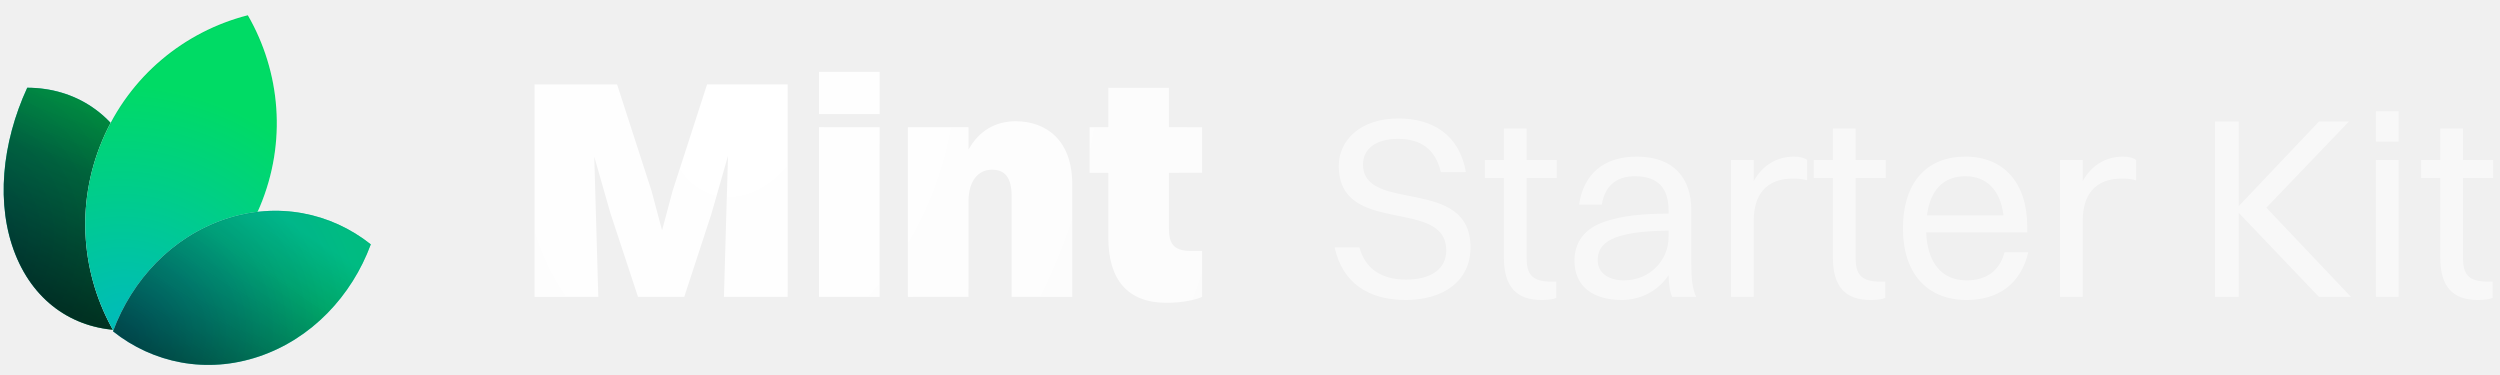
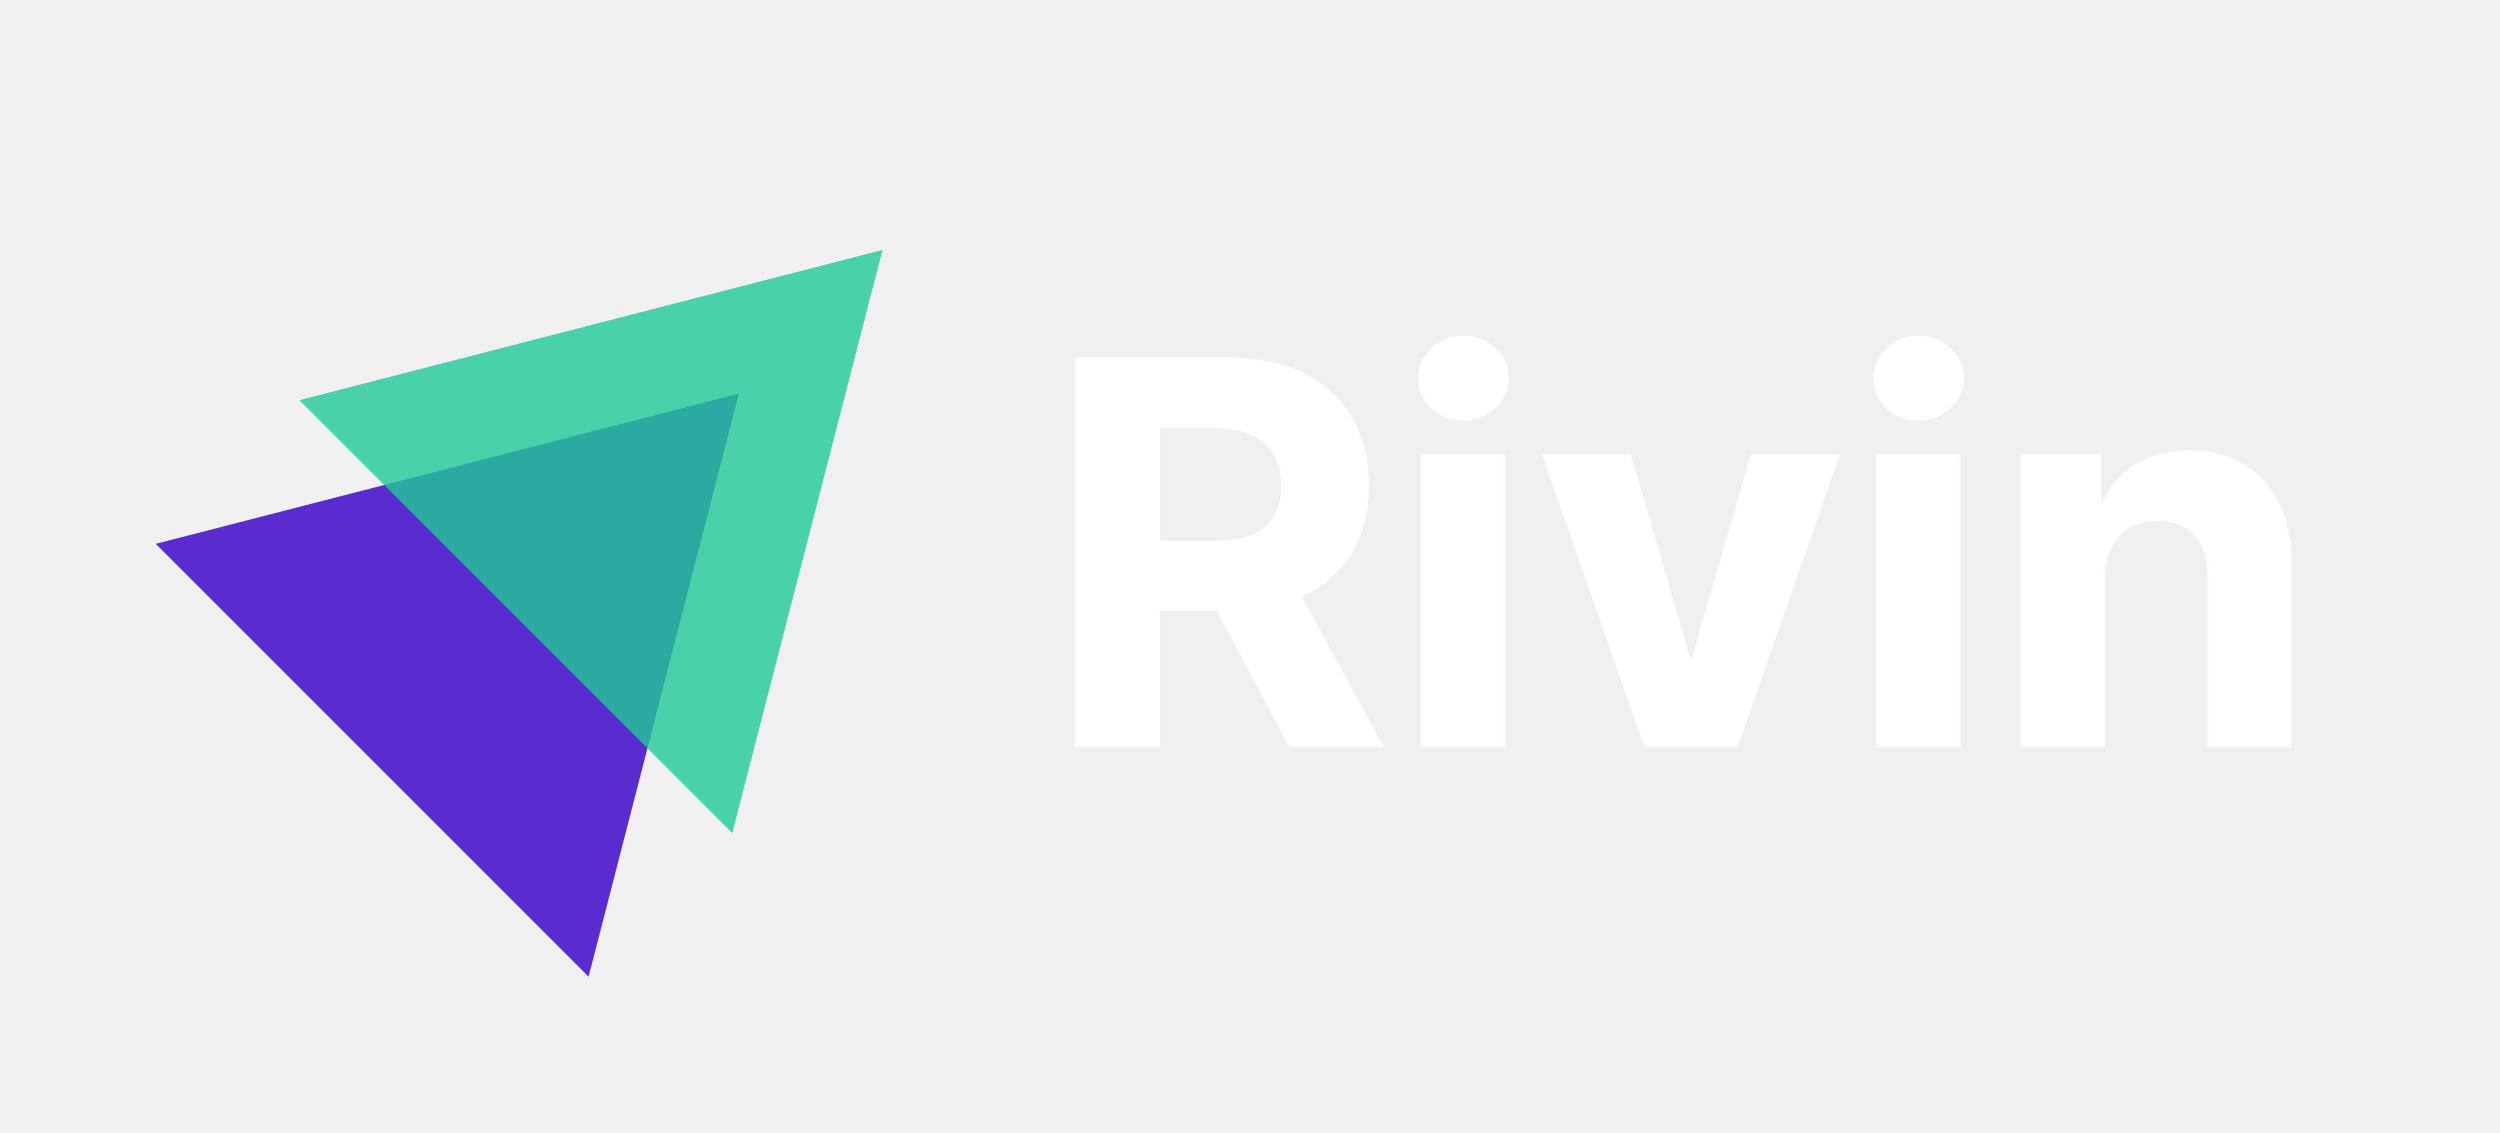
- <svg xmlns="http://www.w3.org/2000/svg" width="160" height="24" viewBox="0 0 160 24" fill="none">
-   <path d="M7.953 21.139C4.896 21.13 2.255 19.458 0.987 16.29C-0.28 13.121 0.109 9.163 1.744 5.615C4.801 5.624 7.442 7.296 8.71 10.465C9.977 13.633 9.588 17.591 7.953 21.139Z" fill="white" />
-   <path d="M7.953 21.139C4.896 21.13 2.255 19.458 0.987 16.29C-0.28 13.121 0.109 9.163 1.744 5.615C4.801 5.624 7.442 7.296 8.71 10.465C9.977 13.633 9.588 17.591 7.953 21.139Z" fill="url(#paint0_radial_115_109)" />
-   <path d="M7.953 21.139C4.896 21.13 2.255 19.458 0.987 16.29C-0.28 13.121 0.109 9.163 1.744 5.615C4.801 5.624 7.442 7.296 8.71 10.465C9.977 13.633 9.588 17.591 7.953 21.139Z" fill="black" fill-opacity="0.5" style="mix-blend-mode:hard-light" />
-   <path d="M7.953 21.139C4.896 21.13 2.255 19.458 0.987 16.29C-0.28 13.121 0.109 9.163 1.744 5.615C4.801 5.624 7.442 7.296 8.71 10.465C9.977 13.633 9.588 17.591 7.953 21.139Z" fill="url(#paint1_linear_115_109)" fill-opacity="0.5" style="mix-blend-mode:hard-light" />
-   <path d="M7.935 21.111C4.897 21.096 2.274 19.431 1.013 16.279C-0.248 13.124 0.136 9.182 1.762 5.643C4.8 5.659 7.423 7.324 8.684 10.476C9.945 13.63 9.561 17.572 7.935 21.111Z" stroke="url(#paint2_linear_115_109)" stroke-opacity="0.05" stroke-width="0.056" />
-   <path d="M7.31 21.257C11.354 20.221 14.884 17.375 16.628 13.236C18.373 9.097 17.945 4.587 15.86 0.976C11.816 2.012 8.287 4.858 6.542 8.998C4.797 13.137 5.225 17.646 7.31 21.257Z" fill="white" />
-   <path d="M7.31 21.257C11.354 20.221 14.884 17.375 16.628 13.236C18.373 9.097 17.945 4.587 15.86 0.976C11.816 2.012 8.287 4.858 6.542 8.998C4.797 13.137 5.225 17.646 7.31 21.257Z" fill="url(#paint3_radial_115_109)" />
-   <path d="M16.602 13.225C14.864 17.349 11.351 20.187 7.324 21.225C5.253 17.624 4.829 13.132 6.568 9.009C8.306 4.885 11.819 2.047 15.846 1.009C17.918 4.61 18.341 9.101 16.602 13.225Z" stroke="url(#paint4_linear_115_109)" stroke-opacity="0.05" stroke-width="0.056" />
-   <path d="M7.234 21.207C9.789 23.237 13.21 23.951 16.577 22.814C19.944 21.677 22.506 18.945 23.73 15.638C21.175 13.608 17.754 12.894 14.387 14.031C11.02 15.168 8.458 17.901 7.234 21.207Z" fill="white" />
-   <path d="M7.234 21.207C9.789 23.237 13.21 23.951 16.577 22.814C19.944 21.677 22.506 18.945 23.73 15.638C21.175 13.608 17.754 12.894 14.387 14.031C11.02 15.168 8.458 17.901 7.234 21.207Z" fill="url(#paint5_radial_115_109)" />
-   <path d="M7.234 21.207C9.789 23.237 13.21 23.951 16.577 22.814C19.944 21.677 22.506 18.945 23.73 15.638C21.175 13.608 17.754 12.894 14.387 14.031C11.02 15.168 8.458 17.901 7.234 21.207Z" fill="black" fill-opacity="0.2" style="mix-blend-mode:hard-light" />
-   <path d="M7.234 21.207C9.789 23.237 13.21 23.951 16.577 22.814C19.944 21.677 22.506 18.945 23.73 15.638C21.175 13.608 17.754 12.894 14.387 14.031C11.02 15.168 8.458 17.901 7.234 21.207Z" fill="url(#paint6_linear_115_109)" fill-opacity="0.5" style="mix-blend-mode:hard-light" />
-   <path d="M16.568 22.787C13.218 23.918 9.814 23.212 7.267 21.198C8.492 17.907 11.044 15.189 14.396 14.058C17.747 12.927 21.15 13.633 23.697 15.648C22.472 18.938 19.92 21.656 16.568 22.787Z" stroke="url(#paint7_linear_115_109)" stroke-opacity="0.05" stroke-width="0.056" />
-   <path d="M34.212 19V5.4H39.492L41.692 12.2L42.372 14.74L43.052 12.2L45.252 5.4H50.412V19H46.332L46.592 9.98L45.532 13.68L43.792 19H40.832L39.052 13.6L38.032 10.02L38.292 19H34.212ZM52.416 7.3V4.6H56.295V7.3H52.416ZM52.416 19V8.14H56.295V19H52.416ZM58.104 19V8.14H61.984V9.58C62.664 8.34 63.744 7.76 65.004 7.76C66.964 7.76 68.624 8.98 68.624 11.78V19H64.744V12.56C64.744 11.34 64.304 10.86 63.484 10.86C62.604 10.86 61.984 11.58 61.984 12.88V19H58.104ZM70.933 15.22V11.06H69.733V8.14H70.933V5.62H74.813V8.14H76.933V11.06H74.813V14.6C74.813 15.5 75.033 16.06 76.213 16.06H76.933V19C76.493 19.2 75.673 19.38 74.653 19.38C72.153 19.38 70.933 17.88 70.933 15.22Z" fill="url(#paint8_radial_115_109)" />
-   <path d="M87.232 10.519C87.232 13.687 94.112 11.229 94.112 15.832C94.112 17.994 92.364 19.198 89.971 19.198C87.562 19.198 85.912 18.093 85.417 15.832H87.001C87.364 17.169 88.371 17.895 89.987 17.895C91.671 17.895 92.561 17.152 92.561 16.03C92.561 12.598 85.681 15.155 85.681 10.618C85.681 9.001 87.034 7.582 89.509 7.582C91.671 7.582 93.403 8.621 93.816 11.014H92.215C91.868 9.529 90.912 8.886 89.476 8.886C88.057 8.886 87.232 9.529 87.232 10.519ZM96.25 16.476V11.393H95.029V10.239H96.25V8.226H97.702V10.239H99.632V11.393H97.702V16.476C97.702 17.532 98.015 18.026 99.302 18.026H99.599V19.066C99.434 19.148 99.071 19.198 98.659 19.198C97.025 19.198 96.25 18.323 96.25 16.476ZM102.516 13.093H101.064C101.345 11.162 102.615 10.024 104.76 10.024C107.103 10.024 108.242 11.393 108.242 13.44V16.888C108.242 17.895 108.324 18.521 108.555 19H107.021C106.856 18.654 106.806 18.142 106.79 17.614C106.047 18.72 104.859 19.198 103.803 19.198C101.988 19.198 100.767 18.357 100.767 16.69C100.767 15.486 101.427 14.611 102.714 14.182C103.902 13.786 105.107 13.687 106.79 13.671V13.473C106.79 12.053 106.13 11.278 104.628 11.278C103.374 11.278 102.698 11.971 102.516 13.093ZM102.252 16.657C102.252 17.465 102.929 17.944 103.952 17.944C105.569 17.944 106.79 16.674 106.79 15.172V14.759C103.061 14.793 102.252 15.585 102.252 16.657ZM110.787 19V10.239H112.239V11.591C112.833 10.519 113.774 10.024 114.83 10.024C115.176 10.024 115.49 10.107 115.655 10.239V11.542C115.407 11.46 115.094 11.427 114.747 11.427C112.998 11.427 112.239 12.515 112.239 14.1V19H110.787ZM117.305 16.476V11.393H116.084V10.239H117.305V8.226H118.757V10.239H120.688V11.393H118.757V16.476C118.757 17.532 119.071 18.026 120.358 18.026H120.655V19.066C120.49 19.148 120.127 19.198 119.714 19.198C118.081 19.198 117.305 18.323 117.305 16.476ZM129.809 16.145C129.33 18.192 127.862 19.198 125.865 19.198C123.324 19.198 121.79 17.482 121.79 14.627C121.79 11.658 123.324 10.024 125.783 10.024C128.258 10.024 129.743 11.723 129.743 14.512V14.875H123.275C123.357 16.838 124.281 17.944 125.865 17.944C127.103 17.944 127.977 17.35 128.291 16.145H129.809ZM125.783 11.278C124.38 11.278 123.539 12.152 123.324 13.786H128.225C128.027 12.169 127.152 11.278 125.783 11.278ZM131.843 19V10.239H133.295V11.591C133.889 10.519 134.829 10.024 135.885 10.024C136.232 10.024 136.545 10.107 136.71 10.239V11.542C136.463 11.46 136.149 11.427 135.803 11.427C134.054 11.427 133.295 12.515 133.295 14.1V19H131.843ZM141.763 19V7.78H143.281V13.192L148.413 7.78H150.327L145.047 13.291L150.459 19H148.413L143.281 13.621V19H141.763ZM152.06 9.067V7.12H153.512V9.067H152.06ZM152.06 19V10.239H153.512V19H152.06ZM156.178 16.476V11.393H154.957V10.239H156.178V8.226H157.63V10.239H159.56V11.393H157.63V16.476C157.63 17.532 157.943 18.026 159.23 18.026H159.527V19.066C159.362 19.148 158.999 19.198 158.587 19.198C156.953 19.198 156.178 18.323 156.178 16.476Z" fill="white" fill-opacity="0.55" />
-   <defs>
-     <radialGradient id="paint0_radial_115_109" cx="0" cy="0" r="1" gradientUnits="userSpaceOnUse" gradientTransform="translate(-3.00503 15.023) rotate(-10.029) scale(17.9572 17.784)">
-       <stop stop-color="#00B0BB" />
-       <stop offset="1" stop-color="#00DB65" />
-     </radialGradient>
-     <linearGradient id="paint1_linear_115_109" x1="7.39" y1="4.813" x2="1.63" y2="18.689" gradientUnits="userSpaceOnUse">
-       <stop stop-color="#18E299" />
-       <stop offset="1" />
-     </linearGradient>
-     <linearGradient id="paint2_linear_115_109" x1="7.948" y1="8.016" x2="1.761" y2="18.746" gradientUnits="userSpaceOnUse">
-       <stop />
-       <stop offset="1" stop-opacity="0" />
-     </linearGradient>
-     <radialGradient id="paint3_radial_115_109" cx="0" cy="0" r="1" gradientUnits="userSpaceOnUse" gradientTransform="translate(8.11404 20.8822) rotate(-75.7542) scale(21.6246 23.7772)">
-       <stop stop-color="#00BBBB" />
-       <stop offset="0.713" stop-color="#00DB65" />
-     </radialGradient>
-     <linearGradient id="paint4_linear_115_109" x1="7.602" y1="5.871" x2="15.556" y2="16.372" gradientUnits="userSpaceOnUse">
-       <stop />
-       <stop offset="1" stop-opacity="0" />
-     </linearGradient>
-     <radialGradient id="paint5_radial_115_109" cx="0" cy="0" r="1" gradientUnits="userSpaceOnUse" gradientTransform="translate(7.84537 21.5181) rotate(-20.3525) scale(18.5603 17.32)">
-       <stop stop-color="#00B0BB" />
-       <stop offset="1" stop-color="#00DB65" />
-     </radialGradient>
-     <linearGradient id="paint6_linear_115_109" x1="16.808" y1="13.007" x2="10.041" y2="22.994" gradientUnits="userSpaceOnUse">
-       <stop stop-color="#00B1BC" />
-       <stop offset="1" />
-     </linearGradient>
-     <linearGradient id="paint7_linear_115_109" x1="16.808" y1="13.007" x2="14.169" y2="23.841" gradientUnits="userSpaceOnUse">
-       <stop />
-       <stop offset="1" stop-opacity="0" />
-     </linearGradient>
-     <radialGradient id="paint8_radial_115_109" cx="0" cy="0" r="1" gradientUnits="userSpaceOnUse" gradientTransform="translate(47.2781 7) rotate(19.0047) scale(67.5582 85.7506)">
-       <stop stop-color="white" />
-       <stop offset="1" stop-color="white" stop-opacity="0.5" />
-     </radialGradient>
-   </defs>
+ <svg xmlns="http://www.w3.org/2000/svg" width="2593" height="1175" viewBox="0 0 2593 1175" fill="none">
+   <path d="M766.319 408.233L610.476 1013.05L161.505 564.076L766.319 408.233Z" fill="#5A2BCF" />
+   <path d="M915.337 259.213L759.494 864.027L310.523 415.056L915.337 259.213Z" fill="#20C997" fill-opacity="0.8" />
+   <mask id="path-3-outside-1_605_1088" maskUnits="userSpaceOnUse" x="1114" y="348" width="1263" height="427" fill="black">
+     <rect fill="white" x="1114" y="348" width="1263" height="427" />
+     <path d="M1116.72 773V373H1274.53C1304.74 373 1330.52 378.404 1351.87 389.211C1373.36 399.888 1389.7 415.057 1400.9 434.719C1412.23 454.25 1417.89 477.232 1417.89 503.664C1417.89 530.227 1412.16 553.078 1400.7 572.219C1389.24 591.229 1372.64 605.812 1350.9 615.969C1329.28 626.125 1303.11 631.203 1272.38 631.203H1166.72V563.234H1258.71C1274.86 563.234 1288.27 561.021 1298.94 556.594C1309.62 552.167 1317.56 545.526 1322.77 536.672C1328.11 527.818 1330.78 516.815 1330.78 503.664C1330.78 490.383 1328.11 479.185 1322.77 470.07C1317.56 460.956 1309.56 454.055 1298.75 449.367C1288.07 444.549 1274.6 442.141 1258.32 442.141H1201.29V773H1116.72ZM1332.73 590.969L1432.15 773H1338.79L1241.52 590.969H1332.73ZM1476.09 773V473H1559.3V773H1476.09ZM1517.89 434.328C1505.52 434.328 1494.91 430.227 1486.05 422.023C1477.33 413.69 1472.97 403.729 1472.97 392.141C1472.97 380.682 1477.33 370.852 1486.05 362.648C1494.91 354.315 1505.52 350.148 1517.89 350.148C1530.26 350.148 1540.81 354.315 1549.53 362.648C1558.39 370.852 1562.81 380.682 1562.81 392.141C1562.81 403.729 1558.39 413.69 1549.53 422.023C1540.81 430.227 1530.26 434.328 1517.89 434.328ZM1905.63 473L1800.75 773H1707L1602.12 473H1690.01L1752.31 687.648H1755.44L1817.55 473H1905.63ZM1948.21 773V473H2031.42V773H1948.21ZM1990.01 434.328C1977.64 434.328 1967.03 430.227 1958.17 422.023C1949.45 413.69 1945.09 403.729 1945.09 392.141C1945.09 380.682 1949.45 370.852 1958.17 362.648C1967.03 354.315 1977.64 350.148 1990.01 350.148C2002.38 350.148 2012.93 354.315 2021.65 362.648C2030.5 370.852 2034.93 380.682 2034.93 392.141C2034.93 403.729 2030.5 413.69 2021.65 422.023C2012.93 430.227 2002.38 434.328 1990.01 434.328ZM2181.27 599.563V773H2098.07V473H2177.36V525.93H2180.88C2187.52 508.482 2198.65 494.68 2214.28 484.523C2229.9 474.237 2248.85 469.094 2271.11 469.094C2291.95 469.094 2310.11 473.651 2325.61 482.766C2341.1 491.88 2353.14 504.901 2361.74 521.828C2370.33 538.625 2374.63 558.677 2374.63 581.984V773H2291.43V596.828C2291.56 578.469 2286.87 564.146 2277.36 553.859C2267.86 543.443 2254.77 538.234 2238.11 538.234C2226.91 538.234 2217.01 540.643 2208.42 545.461C2199.95 550.279 2193.31 557.31 2188.5 566.555C2183.81 575.669 2181.4 586.672 2181.27 599.563Z" />
+   </mask>
+   <path d="M1116.72 773V373H1274.53C1304.74 373 1330.52 378.404 1351.87 389.211C1373.36 399.888 1389.7 415.057 1400.9 434.719C1412.23 454.25 1417.89 477.232 1417.89 503.664C1417.89 530.227 1412.16 553.078 1400.7 572.219C1389.24 591.229 1372.64 605.812 1350.9 615.969C1329.28 626.125 1303.11 631.203 1272.38 631.203H1166.72V563.234H1258.71C1274.86 563.234 1288.27 561.021 1298.94 556.594C1309.62 552.167 1317.56 545.526 1322.77 536.672C1328.11 527.818 1330.78 516.815 1330.78 503.664C1330.78 490.383 1328.11 479.185 1322.77 470.07C1317.56 460.956 1309.56 454.055 1298.75 449.367C1288.07 444.549 1274.6 442.141 1258.32 442.141H1201.29V773H1116.72ZM1332.73 590.969L1432.15 773H1338.79L1241.52 590.969H1332.73ZM1476.09 773V473H1559.3V773H1476.09ZM1517.89 434.328C1505.52 434.328 1494.91 430.227 1486.05 422.023C1477.33 413.69 1472.97 403.729 1472.97 392.141C1472.97 380.682 1477.33 370.852 1486.05 362.648C1494.91 354.315 1505.52 350.148 1517.89 350.148C1530.26 350.148 1540.81 354.315 1549.53 362.648C1558.39 370.852 1562.81 380.682 1562.81 392.141C1562.81 403.729 1558.39 413.69 1549.53 422.023C1540.81 430.227 1530.26 434.328 1517.89 434.328ZM1905.63 473L1800.75 773H1707L1602.12 473H1690.01L1752.31 687.648H1755.44L1817.55 473H1905.63ZM1948.21 773V473H2031.42V773H1948.21ZM1990.01 434.328C1977.64 434.328 1967.03 430.227 1958.17 422.023C1949.45 413.69 1945.09 403.729 1945.09 392.141C1945.09 380.682 1949.45 370.852 1958.17 362.648C1967.03 354.315 1977.64 350.148 1990.01 350.148C2002.38 350.148 2012.93 354.315 2021.65 362.648C2030.5 370.852 2034.93 380.682 2034.93 392.141C2034.93 403.729 2030.5 413.69 2021.65 422.023C2012.93 430.227 2002.38 434.328 1990.01 434.328ZM2181.27 599.563V773H2098.07V473H2177.36V525.93H2180.88C2187.52 508.482 2198.65 494.68 2214.28 484.523C2229.9 474.237 2248.85 469.094 2271.11 469.094C2291.95 469.094 2310.11 473.651 2325.61 482.766C2341.1 491.88 2353.14 504.901 2361.74 521.828C2370.33 538.625 2374.63 558.677 2374.63 581.984V773H2291.43V596.828C2291.56 578.469 2286.87 564.146 2277.36 553.859C2267.86 543.443 2254.77 538.234 2238.11 538.234C2226.91 538.234 2217.01 540.643 2208.42 545.461C2199.95 550.279 2193.31 557.31 2188.5 566.555C2183.81 575.669 2181.4 586.672 2181.27 599.563Z" fill="white" />
+   <path d="M1116.72 773H1114.72V775H1116.72V773ZM1116.72 373V371H1114.72V373H1116.72ZM1351.87 389.211L1350.97 390.995L1350.98 390.999L1350.98 391.002L1351.87 389.211ZM1400.9 434.719L1399.16 435.709L1399.16 435.715L1399.17 435.722L1400.9 434.719ZM1400.7 572.219L1402.42 573.251L1402.42 573.246L1400.7 572.219ZM1350.9 615.969L1350.05 614.157L1350.05 614.159L1350.9 615.969ZM1166.72 631.203H1164.72V633.203H1166.72V631.203ZM1166.72 563.234V561.234H1164.72V563.234H1166.72ZM1298.94 556.594L1299.71 558.441L1299.71 558.441L1298.94 556.594ZM1322.77 536.672L1321.06 535.639L1321.05 535.648L1321.05 535.658L1322.77 536.672ZM1322.77 470.07L1321.04 471.063L1321.04 471.072L1321.05 471.081L1322.77 470.07ZM1298.75 449.367L1297.93 451.19L1297.94 451.196L1297.95 451.202L1298.75 449.367ZM1201.29 442.141V440.141H1199.29V442.141H1201.29ZM1201.29 773V775H1203.29V773H1201.29ZM1332.73 590.969L1334.49 590.01L1333.92 588.969H1332.73V590.969ZM1432.15 773V775H1435.52L1433.9 772.041L1432.15 773ZM1338.79 773L1337.02 773.943L1337.59 775H1338.79V773ZM1241.52 590.969V588.969H1238.19L1239.76 591.911L1241.52 590.969ZM1118.72 773V373H1114.72V773H1118.72ZM1116.72 375H1274.53V371H1116.72V375ZM1274.53 375C1304.51 375 1329.96 380.362 1350.97 390.995L1352.78 387.426C1331.08 376.445 1304.97 371 1274.53 371V375ZM1350.98 391.002C1372.14 401.513 1388.17 416.414 1399.16 435.709L1402.64 433.729C1391.23 413.701 1374.58 398.263 1352.76 387.42L1350.98 391.002ZM1399.17 435.722C1410.29 454.9 1415.89 477.523 1415.89 503.664H1419.89C1419.89 476.94 1414.16 453.6 1402.63 433.715L1399.17 435.722ZM1415.89 503.664C1415.89 529.934 1410.23 552.416 1398.99 571.191L1402.42 573.246C1414.1 553.74 1419.89 530.519 1419.89 503.664H1415.89ZM1398.99 571.186C1387.75 589.829 1371.47 604.154 1350.05 614.157L1351.74 617.781C1373.82 607.471 1390.74 592.63 1402.42 573.251L1398.99 571.186ZM1350.05 614.159C1328.76 624.159 1302.9 629.203 1272.38 629.203V633.203C1303.32 633.203 1329.8 628.091 1351.75 617.779L1350.05 614.159ZM1272.38 629.203H1166.72V633.203H1272.38V629.203ZM1168.72 631.203V563.234H1164.72V631.203H1168.72ZM1166.72 565.234H1258.71V561.234H1166.72V565.234ZM1258.71 565.234C1275.02 565.234 1288.72 563 1299.71 558.441L1298.18 554.746C1287.82 559.041 1274.69 561.234 1258.71 561.234V565.234ZM1299.71 558.441C1310.74 553.87 1319.04 546.961 1324.5 537.686L1321.05 535.658C1316.09 544.091 1308.51 550.464 1298.18 554.746L1299.71 558.441ZM1324.49 537.705C1330.06 528.465 1332.78 517.081 1332.78 503.664H1328.78C1328.78 516.549 1326.17 527.171 1321.06 535.639L1324.49 537.705ZM1332.78 503.664C1332.78 490.118 1330.06 478.55 1324.5 469.06L1321.05 471.081C1326.17 479.82 1328.78 490.648 1328.78 503.664H1332.78ZM1324.51 469.078C1319.06 459.543 1310.7 452.37 1299.55 447.532L1297.95 451.202C1308.42 455.74 1316.07 462.368 1321.04 471.063L1324.51 469.078ZM1299.57 447.544C1288.56 442.574 1274.78 440.141 1258.32 440.141V444.141C1274.42 444.141 1287.59 446.525 1297.93 451.19L1299.57 447.544ZM1258.32 440.141H1201.29V444.141H1258.32V440.141ZM1199.29 442.141V773H1203.29V442.141H1199.29ZM1201.29 771H1116.72V775H1201.29V771ZM1330.98 591.927L1430.39 773.959L1433.9 772.041L1334.49 590.01L1330.98 591.927ZM1432.15 771H1338.79V775H1432.15V771ZM1340.55 772.057L1243.29 590.026L1239.76 591.911L1337.02 773.943L1340.55 772.057ZM1241.52 592.969H1332.73V588.969H1241.52V592.969ZM1476.09 773H1474.09V775H1476.09V773ZM1476.09 473V471H1474.09V473H1476.09ZM1559.3 473H1561.3V471H1559.3V473ZM1559.3 773V775H1561.3V773H1559.3ZM1486.05 422.023L1484.67 423.47L1484.68 423.48L1484.7 423.491L1486.05 422.023ZM1486.05 362.648L1487.42 364.105L1487.43 364.105L1486.05 362.648ZM1549.53 362.648L1548.15 364.095L1548.16 364.105L1548.17 364.116L1549.53 362.648ZM1549.53 422.023L1550.9 423.48L1550.9 423.48L1549.53 422.023ZM1478.09 773V473H1474.09V773H1478.09ZM1476.09 475H1559.3V471H1476.09V475ZM1557.3 473V773H1561.3V473H1557.3ZM1559.3 771H1476.09V775H1559.3V771ZM1517.89 432.328C1506.01 432.328 1495.89 428.408 1487.41 420.556L1484.7 423.491C1493.93 432.046 1505.03 436.328 1517.89 436.328V432.328ZM1487.44 420.577C1479.09 412.604 1474.97 403.158 1474.97 392.141H1470.97C1470.97 404.3 1475.57 414.776 1484.67 423.47L1487.44 420.577ZM1474.97 392.141C1474.97 381.261 1479.08 371.95 1487.42 364.105L1484.68 361.191C1475.58 369.753 1470.97 380.103 1470.97 392.141H1474.97ZM1487.43 364.105C1495.9 356.127 1506.02 352.148 1517.89 352.148V348.148C1505.02 348.148 1493.92 352.503 1484.68 361.192L1487.43 364.105ZM1517.89 352.148C1529.76 352.148 1539.81 356.127 1548.15 364.095L1550.91 361.202C1541.81 352.504 1530.76 348.148 1517.89 348.148V352.148ZM1548.17 364.116C1556.64 371.963 1560.81 381.272 1560.81 392.141H1564.81C1564.81 380.093 1560.13 369.74 1550.89 361.181L1548.17 364.116ZM1560.81 392.141C1560.81 403.148 1556.63 412.591 1548.16 420.567L1550.9 423.48C1560.14 414.789 1564.81 404.31 1564.81 392.141H1560.81ZM1548.16 420.566C1539.82 428.408 1529.77 432.328 1517.89 432.328V436.328C1530.75 436.328 1541.79 432.045 1550.9 423.48L1548.16 420.566ZM1905.63 473L1907.52 473.66L1908.45 471H1905.63V473ZM1800.75 773V775H1802.17L1802.64 773.66L1800.75 773ZM1707 773L1705.11 773.66L1705.58 775H1707V773ZM1602.12 473V471H1599.3L1600.23 473.66L1602.12 473ZM1690.01 473L1691.93 472.442L1691.51 471H1690.01V473ZM1752.31 687.648L1750.39 688.206L1750.81 689.648H1752.31V687.648ZM1755.44 687.648V689.648H1756.94L1757.36 688.204L1755.44 687.648ZM1817.55 473V471H1816.05L1815.63 472.444L1817.55 473ZM1903.75 472.34L1798.86 772.34L1802.64 773.66L1907.52 473.66L1903.75 472.34ZM1800.75 771H1707V775H1800.75V771ZM1708.89 772.34L1604.01 472.34L1600.23 473.66L1705.11 773.66L1708.89 772.34ZM1602.12 475H1690.01V471H1602.12V475ZM1688.09 473.558L1750.39 688.206L1754.23 687.091L1691.93 472.442L1688.09 473.558ZM1752.31 689.648H1755.44V685.648H1752.31V689.648ZM1757.36 688.204L1819.47 473.556L1815.63 472.444L1753.52 687.093L1757.36 688.204ZM1817.55 475H1905.63V471H1817.55V475ZM1948.21 773H1946.21V775H1948.21V773ZM1948.21 473V471H1946.21V473H1948.21ZM2031.42 473H2033.42V471H2031.42V473ZM2031.42 773V775H2033.42V773H2031.42ZM1958.17 422.023L1956.79 423.47L1956.8 423.48L1956.81 423.491L1958.17 422.023ZM1958.17 362.648L1959.54 364.105L1959.54 364.105L1958.17 362.648ZM2021.65 362.648L2020.27 364.095L2020.28 364.105L2020.29 364.116L2021.65 362.648ZM2021.65 422.023L2023.02 423.48L2023.02 423.48L2021.65 422.023ZM1950.21 773V473H1946.21V773H1950.21ZM1948.21 475H2031.42V471H1948.21V475ZM2029.42 473V773H2033.42V473H2029.42ZM2031.42 771H1948.21V775H2031.42V771ZM1990.01 432.328C1978.13 432.328 1968.01 428.408 1959.53 420.556L1956.81 423.491C1966.05 432.046 1977.15 436.328 1990.01 436.328V432.328ZM1959.55 420.577C1951.21 412.604 1947.09 403.158 1947.09 392.141H1943.09C1943.09 404.3 1947.69 414.776 1956.79 423.47L1959.55 420.577ZM1947.09 392.141C1947.09 381.261 1951.2 371.95 1959.54 364.105L1956.8 361.191C1947.7 369.753 1943.09 380.103 1943.09 392.141H1947.09ZM1959.54 364.105C1968.02 356.127 1978.14 352.148 1990.01 352.148V348.148C1977.14 348.148 1966.03 352.503 1956.8 361.192L1959.54 364.105ZM1990.01 352.148C2001.88 352.148 2011.93 356.127 2020.27 364.095L2023.03 361.202C2013.93 352.504 2002.88 348.148 1990.01 348.148V352.148ZM2020.29 364.116C2028.76 371.963 2032.93 381.272 2032.93 392.141H2036.93C2036.93 380.093 2032.25 369.74 2023.01 361.181L2020.29 364.116ZM2032.93 392.141C2032.93 403.148 2028.75 412.591 2020.28 420.567L2023.02 423.48C2032.25 414.789 2036.93 404.31 2036.93 392.141H2032.93ZM2020.28 420.566C2011.94 428.408 2001.89 432.328 1990.01 432.328V436.328C2002.87 436.328 2013.91 432.045 2023.02 423.48L2020.28 420.566ZM2181.27 599.563L2179.27 599.542L2179.27 599.552V599.563H2181.27ZM2181.27 773V775H2183.27V773H2181.27ZM2098.07 773H2096.07V775H2098.07V773ZM2098.07 473V471H2096.07V473H2098.07ZM2177.36 473H2179.36V471H2177.36V473ZM2177.36 525.93H2175.36V527.93H2177.36V525.93ZM2180.88 525.93V527.93H2182.26L2182.75 526.641L2180.88 525.93ZM2214.28 484.523L2215.37 486.2L2215.38 486.194L2214.28 484.523ZM2325.61 482.766L2326.62 481.042L2325.61 482.766ZM2361.74 521.828L2359.95 522.734L2359.96 522.739L2361.74 521.828ZM2374.63 773V775H2376.63V773H2374.63ZM2291.43 773H2289.43V775H2291.43V773ZM2291.43 596.828L2289.43 596.814L2289.43 596.821V596.828H2291.43ZM2277.36 553.859L2275.89 555.208L2275.89 555.217L2277.36 553.859ZM2208.42 545.461L2207.44 543.716L2207.43 543.723L2208.42 545.461ZM2188.5 566.555L2186.72 565.63L2186.72 565.64L2188.5 566.555ZM2179.27 599.563V773H2183.27V599.563H2179.27ZM2181.27 771H2098.07V775H2181.27V771ZM2100.07 773V473H2096.07V773H2100.07ZM2098.07 475H2177.36V471H2098.07V475ZM2175.36 473V525.93H2179.36V473H2175.36ZM2177.36 527.93H2180.88V523.93H2177.36V527.93ZM2182.75 526.641C2189.24 509.589 2200.1 496.125 2215.37 486.2L2213.19 482.847C2197.21 493.234 2185.8 507.375 2179.01 525.218L2182.75 526.641ZM2215.38 486.194C2230.62 476.161 2249.16 471.094 2271.11 471.094V467.094C2248.53 467.094 2229.19 472.313 2213.18 482.853L2215.38 486.194ZM2271.11 471.094C2291.65 471.094 2309.45 475.583 2324.59 484.489L2326.62 481.042C2310.77 471.719 2292.25 467.094 2271.11 467.094V471.094ZM2324.59 484.489C2339.74 493.399 2351.52 506.127 2359.95 522.733L2363.52 520.923C2354.76 503.675 2342.46 490.361 2326.62 481.042L2324.59 484.489ZM2359.96 522.739C2368.38 539.195 2372.63 558.921 2372.63 581.984H2376.63C2376.63 558.434 2372.29 538.055 2363.52 520.917L2359.96 522.739ZM2372.63 581.984V773H2376.63V581.984H2372.63ZM2374.63 771H2291.43V775H2374.63V771ZM2293.43 773V596.828H2289.43V773H2293.43ZM2293.43 596.842C2293.56 578.137 2288.78 563.266 2278.83 552.502L2275.89 555.217C2284.96 565.026 2289.55 578.8 2289.43 596.814L2293.43 596.842ZM2278.84 552.511C2268.89 541.603 2255.22 536.234 2238.11 536.234V540.234C2254.32 540.234 2266.83 545.282 2275.89 555.207L2278.84 552.511ZM2238.11 536.234C2226.61 536.234 2216.37 538.709 2207.44 543.716L2209.4 547.205C2217.65 542.577 2227.2 540.234 2238.11 540.234V536.234ZM2207.43 543.723C2198.61 548.744 2191.7 556.07 2186.72 565.63L2190.27 567.479C2194.92 558.55 2201.3 551.813 2209.41 547.199L2207.43 543.723ZM2186.72 565.64C2181.86 575.094 2179.4 586.419 2179.27 599.542L2183.27 599.583C2183.4 586.925 2185.76 576.245 2190.27 567.469L2186.72 565.64Z" fill="white" mask="url(#path-3-outside-1_605_1088)" />
</svg>
